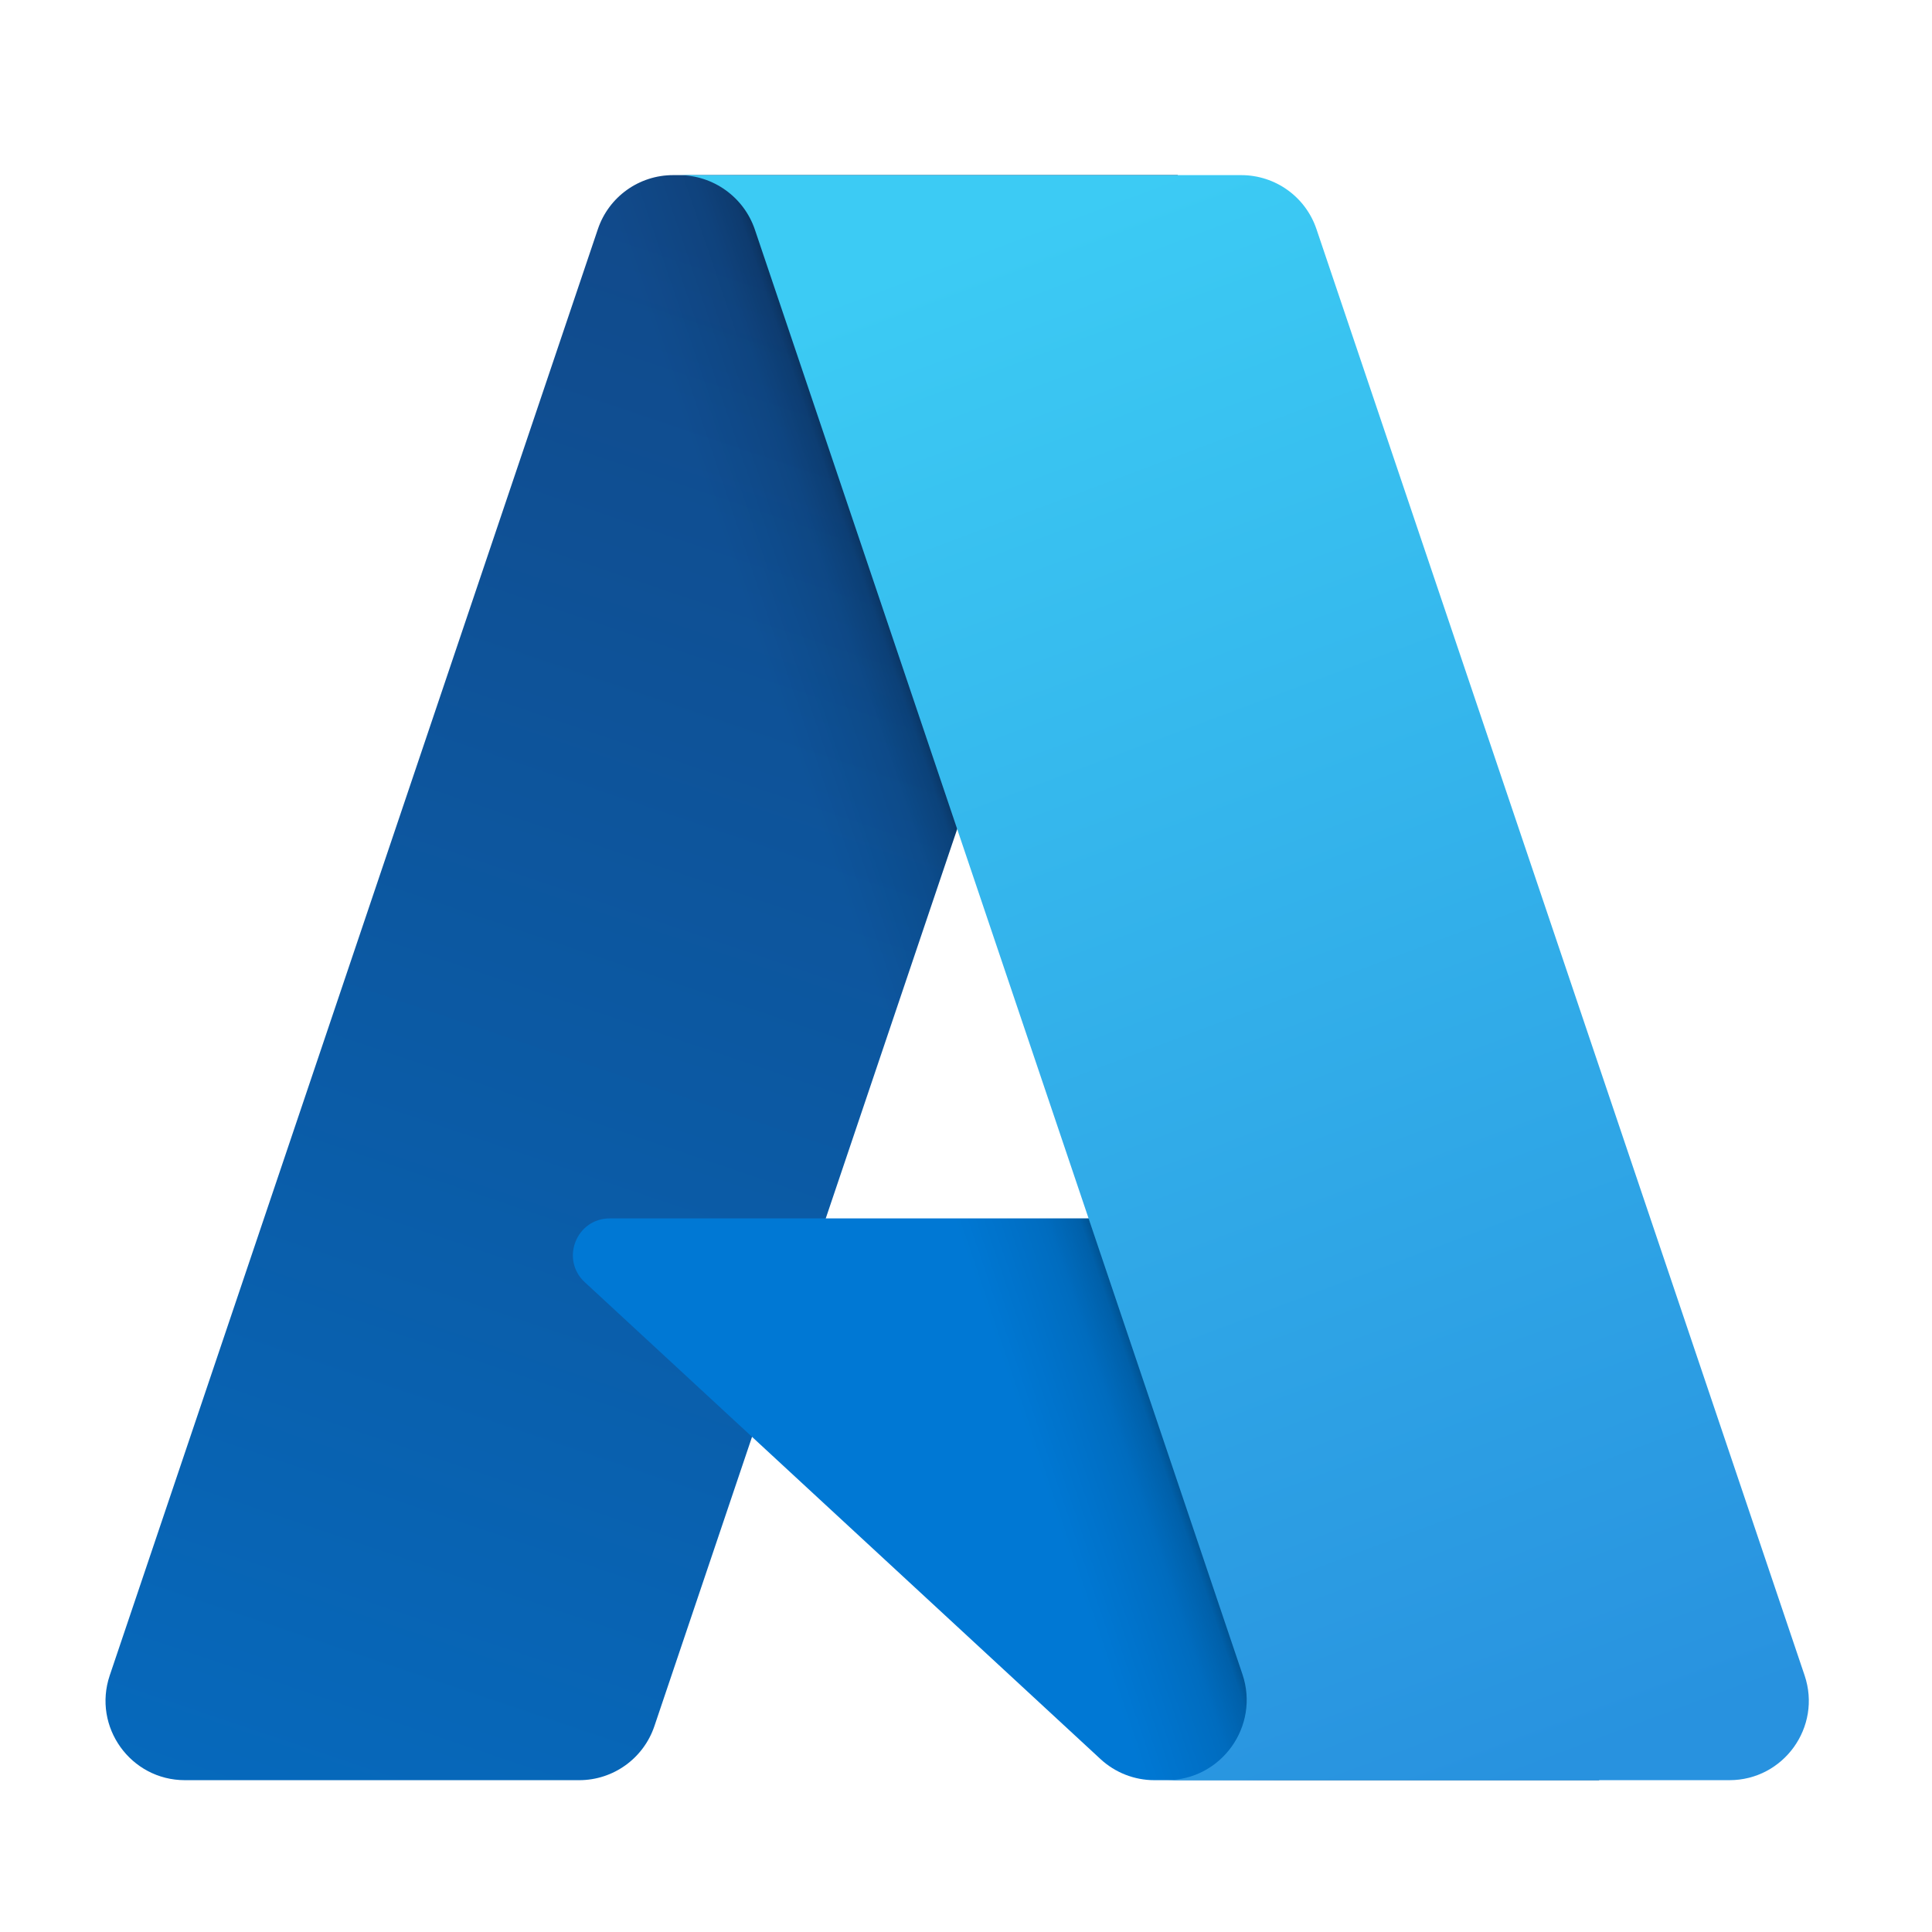
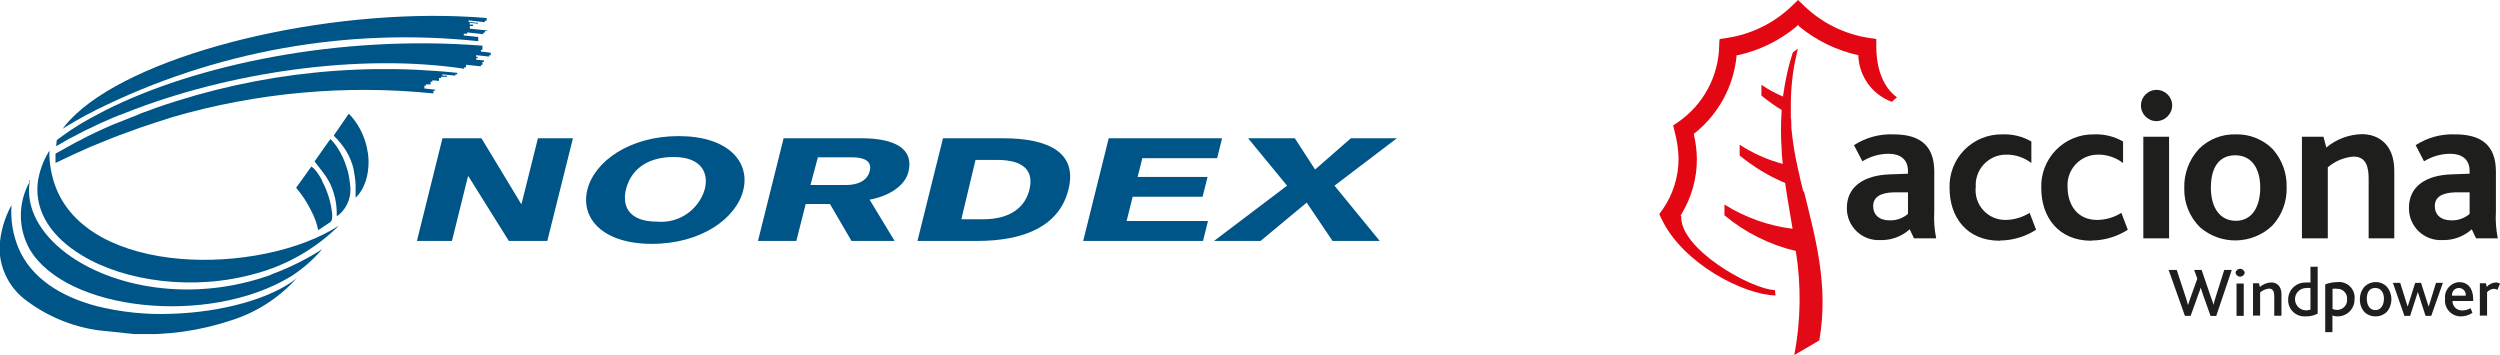
- <svg xmlns="http://www.w3.org/2000/svg" width="100%" height="100%" viewBox="0 0 65 65" fill="none">
-   <path d="M20.115 7.708C20.481 6.622 21.499 5.892 22.645 5.892H39.628L22.016 58.075C21.649 59.161 20.632 59.892 19.486 59.892H6.222C4.395 59.892 3.108 58.098 3.692 56.368L20.115 7.708Z" fill="url(#paint0_linear_2532_530598)" />
-   <path d="M47.224 40.992H20.514C19.388 40.992 18.847 42.374 19.674 43.138L37.025 59.182C37.519 59.639 38.166 59.892 38.838 59.892H53.803L47.224 40.992Z" fill="#0078D4" />
-   <path d="M22.645 5.892C21.499 5.892 20.481 6.622 20.115 7.708L3.692 56.368C3.108 58.098 4.395 59.892 6.222 59.892H19.486C20.631 59.892 21.649 59.161 22.016 58.075L25.283 48.394L36.834 59.174C37.328 59.635 37.979 59.892 38.655 59.892H53.803L47.224 40.992H27.781L39.628 5.892H22.645Z" fill="url(#paint1_linear_2532_530598)" />
-   <path d="M44.291 7.708C43.925 6.622 42.907 5.892 41.761 5.892H22.753H22.84C23.998 5.892 25.027 6.631 25.398 7.728L41.8 56.328C42.391 58.078 41.089 59.892 39.242 59.892H38.953H58.184C60.01 59.892 61.298 58.098 60.714 56.368L44.291 7.708Z" fill="url(#paint2_linear_2532_530598)" />
+ <svg xmlns="http://www.w3.org/2000/svg" id="Ebene_1" data-name="Ebene 1" viewBox="0 0 232 32.94">
  <defs>
-     <linearGradient id="paint0_linear_2532_530598" x1="22.551" y1="7.761" x2="4.939" y2="59.79" gradientUnits="userSpaceOnUse">
-       <stop stop-color="#114A8B" />
-       <stop offset="1" stop-color="#0669BC" />
-     </linearGradient>
-     <linearGradient id="paint1_linear_2532_530598" x1="36.622" y1="40.997" x2="32.551" y2="42.374" gradientUnits="userSpaceOnUse">
-       <stop stop-opacity="0.3" />
-       <stop offset="0.071" stop-opacity="0.2" />
-       <stop offset="0.321" stop-opacity="0.1" />
-       <stop offset="0.623" stop-opacity="0.05" />
-       <stop offset="1" stop-opacity="0" />
-     </linearGradient>
-     <linearGradient id="paint2_linear_2532_530598" x1="33.716" y1="7.761" x2="53.049" y2="59.267" gradientUnits="userSpaceOnUse">
-       <stop stop-color="#3CCBF4" />
-       <stop offset="1" stop-color="#2892DF" />
-     </linearGradient>
+     <style>.cls-1{fill:none;}.cls-2{clip-path:url(#clip-path);}.cls-3{fill:#058;}.cls-4{fill:#1e1e1c;}.cls-5{fill:#e30a18;}.cls-6{fill:#e30613;}</style>
+     <clipPath id="clip-path" transform="translate(-21.1 -27.88)">
+       <rect class="cls-1" x="21.1" y="29.34" width="129.63" height="29.54" />
+     </clipPath>
  </defs>
+   <g class="cls-2">
+     <path class="cls-3" d="M66.37,30.71l-1.67-.17,0-.25.29,0v-.13l-.3,0V30l.77.08V30l-.87-.08v-.15l1.5.17v-.13l.17,0,0-.26c-13.41-1.13-30.62,2.71-37.5,8.38a13.66,13.66,0,0,0-1.23,1.15c-.22.24-.43.5-.62.75.37-.23.76-.47,1.15-.69.64-.37,1.29-.73,2-1.08A64.51,64.51,0,0,1,65.48,31.7l0-.39-1.34-.14,0-.16.31,0,0-.12,1.51.16,0-.15.15,0,0-.14.13,0v-.12" transform="translate(-21.1 -27.88)" />
+   </g>
+   <path class="cls-3" d="M25.6,42l.09-.14a.86.86,0,0,1,0,.16l-.08,0" transform="translate(-21.1 -27.88)" />
+   <path class="cls-3" d="M65.73,32.67l0-.16.14,0,0-.39c-13.26-1.05-26.61,1.76-35,6-.68.35-1.34.71-2,1.08a26.06,26.06,0,0,0-2.26,1.5l-.24.18-.06.57.42-.24.73-.42q1.38-.75,2.88-1.44c.78-.36,1.59-.7,2.41-1,9.48-3.77,21.71-5.56,31.43-4.09v-.14h.17l0-.23,1.38.15V33.9l.14,0,0-.27.14,0v-.14l-.72-.07,0-.14.13,0,0-.13-.14,0V33l1.22.13V33h.14l0-.23-1.2-.14" transform="translate(-21.1 -27.88)" />
+   <path class="cls-3" d="M23.78,44.74c0-.06.06-.12.08-.18l0,.18h0" transform="translate(-21.1 -27.88)" />
+   <path class="cls-3" d="M34.07,38.46c-.88.34-1.72.68-2.53,1-1.08.47-2.1.94-3,1.43-.27.13-.53.27-.78.41l-1.34.74-.17.1V43l1.63-.77,1.63-.73.93-.38c1.18-.49,2.38-.94,3.6-1.37,1-.34,2-.67,3.05-1a63.78,63.78,0,0,1,24.23-2.2l0-.25h.16V36.2l-1-.11,0-.26h.15v-.12l.43,0,0-.26h.17v-.12l.61.06,0-.27.19,0v-.11l.41,0V35h.16V34.9l-.44,0v-.12l1.2.12,0-.12.17,0v-.14a64.4,64.4,0,0,0-29.6,3.85" transform="translate(-21.1 -27.88)" />
+   <path class="cls-3" d="M53.42,44c0-.16-.08-.34-.13-.5a7.21,7.21,0,0,0-.82-1.83,4.87,4.87,0,0,0-.71-.89l-.54.76-.93,1.32.27.35.42.54a7.54,7.54,0,0,1,.67,1,6.52,6.52,0,0,1,.7,3c0,.07,0,.13,0,.19a1.82,1.82,0,0,0,.23-.15,3.08,3.08,0,0,0,1-2.84,7.44,7.44,0,0,0-.14-.91" transform="translate(-21.1 -27.88)" />
+   <path class="cls-3" d="M55.22,42a5.7,5.7,0,0,0-.34-1.32,6.3,6.3,0,0,0-1.41-2.25l-1.38,2,0,.06a7.92,7.92,0,0,1,1.1,1.34,5.87,5.87,0,0,1,.74,1.82c0,.16.06.33.08.5a8.31,8.31,0,0,1,.09.9c0,.37,0,.75,0,1.18a3.42,3.42,0,0,0,.76-1.1,4.34,4.34,0,0,0,.29-.86,4,4,0,0,0,.09-.48,6,6,0,0,0,0-1.74" transform="translate(-21.1 -27.88)" />
+   <path class="cls-3" d="M51,44.65a5.28,5.28,0,0,0-.65-1,2.07,2.07,0,0,0-.35-.32l-.2.27-.59.83-.63.87A10.44,10.44,0,0,1,50,47.48a6.51,6.51,0,0,1,.63,1.76l1.11-.74c.16-.1.22-.4.18-.82a8.22,8.22,0,0,0-.93-3" transform="translate(-21.1 -27.88)" />
+   <path class="cls-3" d="M46.25,53.38c-7.33,2.64-14.81,1.16-19-2-2.42-1.82-3.78-4.19-3.39-6.64h0a6.38,6.38,0,0,0,0,6.28c3.37,5.71,16.52,7.15,24.19,2.54A12.88,12.88,0,0,0,51,51a23.94,23.94,0,0,1-4.76,2.36" transform="translate(-21.1 -27.88)" />
+   <g class="cls-2">
+     <path class="cls-3" d="M26.18,45a9.14,9.14,0,0,1-.5-3l-.08,0a7.37,7.37,0,0,0-1,2.85c-.29,2.74,1.36,5.07,4.06,6.7,4,2.46,10.45,3.35,16.19,1.71a17.39,17.39,0,0,0,7.7-4.44C45.37,53.47,29.18,53.65,26.18,45" transform="translate(-21.1 -27.88)" />
+     <path class="cls-3" d="M37,57a24.51,24.51,0,0,1-7-.73c-3.27-.88-6-2.58-7.18-5.36a8.67,8.67,0,0,1-.65-4,9.07,9.07,0,0,0-1.11,3.85,6.07,6.07,0,0,0,2.25,4.83,14.45,14.45,0,0,0,6.91,2.94l3.33.35a25.19,25.19,0,0,0,9-1.27,13.65,13.65,0,0,0,6.07-3.9C46.3,55.58,41.71,56.86,37,57" transform="translate(-21.1 -27.88)" />
+   </g>
+   <polyline class="cls-3" points="41.06 12.83 44.68 12.83 48.36 18.92 48.4 18.92 49.92 12.83 53.17 12.83 50.79 22.36 47.22 22.36 43.47 16.36 43.43 16.36 41.94 22.36 38.69 22.36 41.06 12.83" />
+   <path class="cls-3" d="M81.6,50.51c-4.56,0-6.64-2.36-6-5s3.92-5,8.48-5,6.64,2.36,6,5-3.92,5-8.48,5m2-8.06c-2.09,0-3.87.88-4.41,3-.34,1.39.09,3,2.9,3a4.21,4.21,0,0,0,4.41-3C86.88,44,86.26,42.45,83.61,42.45Z" transform="translate(-21.1 -27.88)" />
+   <path class="cls-3" d="M93.82,40.71H101c3.21,0,4.93,1,4.4,3.13-.31,1.24-1.72,2.22-3.6,2.57l2.32,3.83h-4l-2-3.43H95.87L95,50.24H91.44l2.38-9.53m2.49,4.34h3.27c1.15,0,2-.4,2.23-1.29s-.44-1.27-1.59-1.28H97Z" transform="translate(-21.1 -27.88)" />
+   <path class="cls-3" d="M108.61,40.71h5.55c4.35,0,6.94,1.38,6.09,4.77s-4.11,4.76-8.47,4.76h-5.54l2.37-9.53m1.7,7.52h2c2.67,0,3.94-1.21,4.32-2.75s-.27-2.76-3-2.76h-2Z" transform="translate(-21.1 -27.88)" />
+   <polyline class="cls-3" points="100.52 22.36 102.89 12.83 113.41 12.83 112.95 14.68 106.01 14.68 105.57 16.42 112.06 16.42 111.6 18.26 105.11 18.26 104.55 20.51 112.1 20.51 111.64 22.36 100.52 22.36" />
+   <polyline class="cls-3" points="119.44 17.23 115.82 12.83 120.16 12.83 122.04 15.73 125.36 12.83 129.63 12.83 123.84 17.23 128.04 22.36 123.66 22.36 121.26 18.8 116.98 22.36 112.66 22.36 119.44 17.23" />
+   <path class="cls-4" d="M198.16,47.73a2.5,2.5,0,0,1-1.7.6c-1,0-1.53-.54-1.53-1.32s.58-1.24,1.87-1.28l1.36,0v2M200.78,50a9.43,9.43,0,0,1-.18-2.49V43.79c0-2.48-1.42-3.44-3.76-3.44a6.29,6.29,0,0,0-3.69,1l.78,1.5a4.64,4.64,0,0,1,2.44-.7c1,0,1.79.46,1.79,1.6V44l-1.67.06c-2.42.08-4,1.14-4,3.1a2.94,2.94,0,0,0,3.1,3,3.91,3.91,0,0,0,2.73-1l.4.84Z" transform="translate(-21.1 -27.88)" />
+   <path class="cls-4" d="M206.67,50.22c-3.07,0-4.65-2.21-4.65-4.87a4.81,4.81,0,0,1,4.89-5,5,5,0,0,1,2.7.66l0,2a3.74,3.74,0,0,0-2.38-.78,2.82,2.82,0,0,0-2.78,3,2.75,2.75,0,0,0,2.76,3.06,4.28,4.28,0,0,0,2.24-.66l.6,1.57a6.29,6.29,0,0,1-3.34,1" transform="translate(-21.1 -27.88)" />
+   <path class="cls-4" d="M215.18,50.22c-3.07,0-4.65-2.21-4.65-4.87a4.81,4.81,0,0,1,4.89-5,5,5,0,0,1,2.7.66l0,2a3.74,3.74,0,0,0-2.38-.78,2.82,2.82,0,0,0-2.77,3c0,1.62.87,3.06,2.75,3.06a4.28,4.28,0,0,0,2.24-.66l.6,1.57a6.29,6.29,0,0,1-3.34,1" transform="translate(-21.1 -27.88)" />
+   <path class="cls-4" d="M221.18,39.12a1.45,1.45,0,1,1,1.5-1.46,1.48,1.48,0,0,1-1.5,1.46M220,40.57h2.39V50H220Z" transform="translate(-21.1 -27.88)" />
+   <path class="cls-4" d="M230.85,45.29c0,1.78-.76,3.08-2.26,3.08s-2.32-1.24-2.32-3.08.74-3,2.26-3,2.32,1.22,2.32,3m2.45,0A5.12,5.12,0,0,0,232,41.71a4.67,4.67,0,0,0-3.47-1.36,4.63,4.63,0,0,0-3.36,1.34,5.14,5.14,0,0,0-1.37,3.66A4.91,4.91,0,0,0,225.29,49a5,5,0,0,0,6.67-.17A5,5,0,0,0,233.3,45.27Z" transform="translate(-21.1 -27.88)" />
+   <path class="cls-4" d="M240.91,50V44.47c0-1-.18-2.06-1.4-2.06a4.16,4.16,0,0,0-2.39,1V50h-2.4V40.57h2l.26,1a5.34,5.34,0,0,1,3.31-1.24c1.44,0,3,.86,3,3.4V50h-2.4" transform="translate(-21.1 -27.88)" />
+   <path class="cls-4" d="M250.28,47.73a2.49,2.49,0,0,1-1.69.6c-1,0-1.54-.54-1.54-1.32s.57-1.24,1.88-1.28l1.35,0v2M252.9,50a9.43,9.43,0,0,1-.18-2.49V43.79c0-2.48-1.42-3.44-3.76-3.44a6.29,6.29,0,0,0-3.69,1l.78,1.5a4.64,4.64,0,0,1,2.44-.7c1,0,1.79.46,1.79,1.6V44l-1.68.06c-2.41.08-3.95,1.14-3.95,3.1a2.94,2.94,0,0,0,3.09,3,3.92,3.92,0,0,0,2.74-1l.4.84Z" transform="translate(-21.1 -27.88)" />
+   <path class="cls-5" d="M188.44,45.64c-.17-.7-.34-1.4-.49-2.1a29.15,29.15,0,0,1-.61-3.78c0-.35,0-.68-.05-1,0-.53,0-1.05,0-1.53a24,24,0,0,1,.18-2.4c.12-.94.32-1.75.47-2.44l-.46.35a20,20,0,0,0-.57,2.1c-.13.6-.25,1.29-.35,2a11.64,11.64,0,0,1-2-1.09l0,1a16.45,16.45,0,0,0,1.88,1.34,26.85,26.85,0,0,0,0,3.73c0,.42.06.85.1,1.27a13.85,13.85,0,0,1-4-1.78l0,1a17,17,0,0,0,4.22,2.55c.2,1.42.46,2.82.69,4.25a15.49,15.49,0,0,1-6.32-2.25v1a16.09,16.09,0,0,0,6.62,3.31,27.9,27.9,0,0,1-.14,9.66l2.32-1.36c.9-5.07-.37-9.54-1.42-13.82" transform="translate(-21.1 -27.88)" />
+   <path class="cls-6" d="M185.88,55.3c-3-.06-8.65-3-10.58-7.09,0,0-.15-.33-.22-.46.09-.11.29-.4.29-.4a8.26,8.26,0,0,0,1.5-4.79,10.55,10.55,0,0,0-.36-2.46l-.14-.58.5-.34a8.82,8.82,0,0,0,3.77-7s0-.48.05-.68l.68-.1a11.05,11.05,0,0,0,6-2.95l.59-.57.59.57a11.07,11.07,0,0,0,6,2.95l.67.1c0,.2,0,.68,0,.68,0,3.1,1.38,4.36,1.92,4.73l-.48.42A4.76,4.76,0,0,1,193.55,33a13,13,0,0,1-5.49-2.67l-.11-.15-.12.15A12.82,12.82,0,0,1,182.38,33l-.13,0v.12a10.47,10.47,0,0,1-3.86,7.1l-.09.07,0,.11a10.74,10.74,0,0,1,.27,2.18,9.79,9.79,0,0,1-1.45,5.2l-.06.09.06.09c-.14,3,6.42,6.75,8.69,6.84l.06.52" transform="translate(-21.1 -27.88)" />
+   <path class="cls-4" d="M226.79,57.2h-.55l-.71-2q-.1-.28-.21-.63h0a4.08,4.08,0,0,1-.21.62l-.72,2h-.53l-1.51-4.26h.75l.87,2.64c.07.21.12.41.18.62h0c.06-.2.13-.4.2-.61l.66-1.84-.29-.81h.69l.89,2.6c.08.23.17.43.22.64h0a5.15,5.15,0,0,1,.16-.62l.83-2.62h.7l-1.44,4.26" transform="translate(-21.1 -27.88)" />
+   <path class="cls-4" d="M229.41,53.19a.43.43,0,0,1-.85,0,.43.43,0,0,1,.85,0m-.76,1h.67v3h-.67Z" transform="translate(-21.1 -27.88)" />
+   <path class="cls-4" d="M232.15,57.17V55.36c0-.33-.07-.7-.48-.7a1.48,1.48,0,0,0-.83.36v2.15h-.66v-3h.56l.07.34a1.7,1.7,0,0,1,1.08-.42c.45,0,.93.3.93,1.09v2h-.67" transform="translate(-21.1 -27.88)" />
+   <path class="cls-4" d="M235.48,56.62a1,1,0,0,1-.37.06,1,1,0,0,1,0-2.07,1.35,1.35,0,0,1,.4,0v2m.67.38V52.63h-.67V54.1a2.21,2.21,0,0,0-.42,0,1.58,1.58,0,0,0-1.65,1.62A1.5,1.5,0,0,0,235,57.24,2.32,2.32,0,0,0,236.15,57Z" transform="translate(-21.1 -27.88)" />
+   <path class="cls-4" d="M238.91,55.64a.92.92,0,0,1-.92,1,1,1,0,0,1-.43-.09V54.68a1.47,1.47,0,0,1,.41,0,.9.9,0,0,1,.94,1m.69,0A1.44,1.44,0,0,0,238,54.06a3.23,3.23,0,0,0-1.12.21V58.7h.67V57.16a1.3,1.3,0,0,0,.46.08A1.56,1.56,0,0,0,239.6,55.61Z" transform="translate(-21.1 -27.88)" />
+   <path class="cls-4" d="M241.53,54.6c.51,0,.8.42.8,1s-.28,1.06-.79,1.06-.8-.43-.8-1.06.27-1,.79-1m0-.54a1.41,1.41,0,0,0-1,.42,1.71,1.71,0,0,0-.43,1.19,1.68,1.68,0,0,0,.45,1.2,1.43,1.43,0,0,0,1,.37,1.49,1.49,0,0,0,1.05-.42,1.81,1.81,0,0,0,0-2.33A1.38,1.38,0,0,0,241.54,54.06Z" transform="translate(-21.1 -27.88)" />
+   <polyline class="cls-4" points="225.62 29.31 225.09 29.31 224.38 27.11 224.37 27.11 223.66 29.31 223.13 29.31 222.06 26.25 222.74 26.25 223.42 28.43 223.44 28.43 224.13 26.25 224.67 26.25 225.37 28.43 225.39 28.43 226.06 26.25 226.7 26.25 225.62 29.31" />
+   <path class="cls-4" d="M249.92,55.32h-1.27a.64.64,0,1,1,1.27,0m.69.49v-.18c0-1-.5-1.57-1.31-1.57A1.41,1.41,0,0,0,248,55.63a1.46,1.46,0,0,0,1.48,1.61,1.87,1.87,0,0,0,1.06-.33l-.17-.43a1.62,1.62,0,0,1-.77.21.87.87,0,0,1-.91-.88Z" transform="translate(-21.1 -27.88)" />
+   <path class="cls-4" d="M252.85,54.77a.72.72,0,0,0-.34-.09,1,1,0,0,0-.61.31v2.18h-.67v-3h.56l.08.33a1.21,1.21,0,0,1,.85-.41.66.66,0,0,1,.38.12l-.25.59" transform="translate(-21.1 -27.88)" />
</svg>
